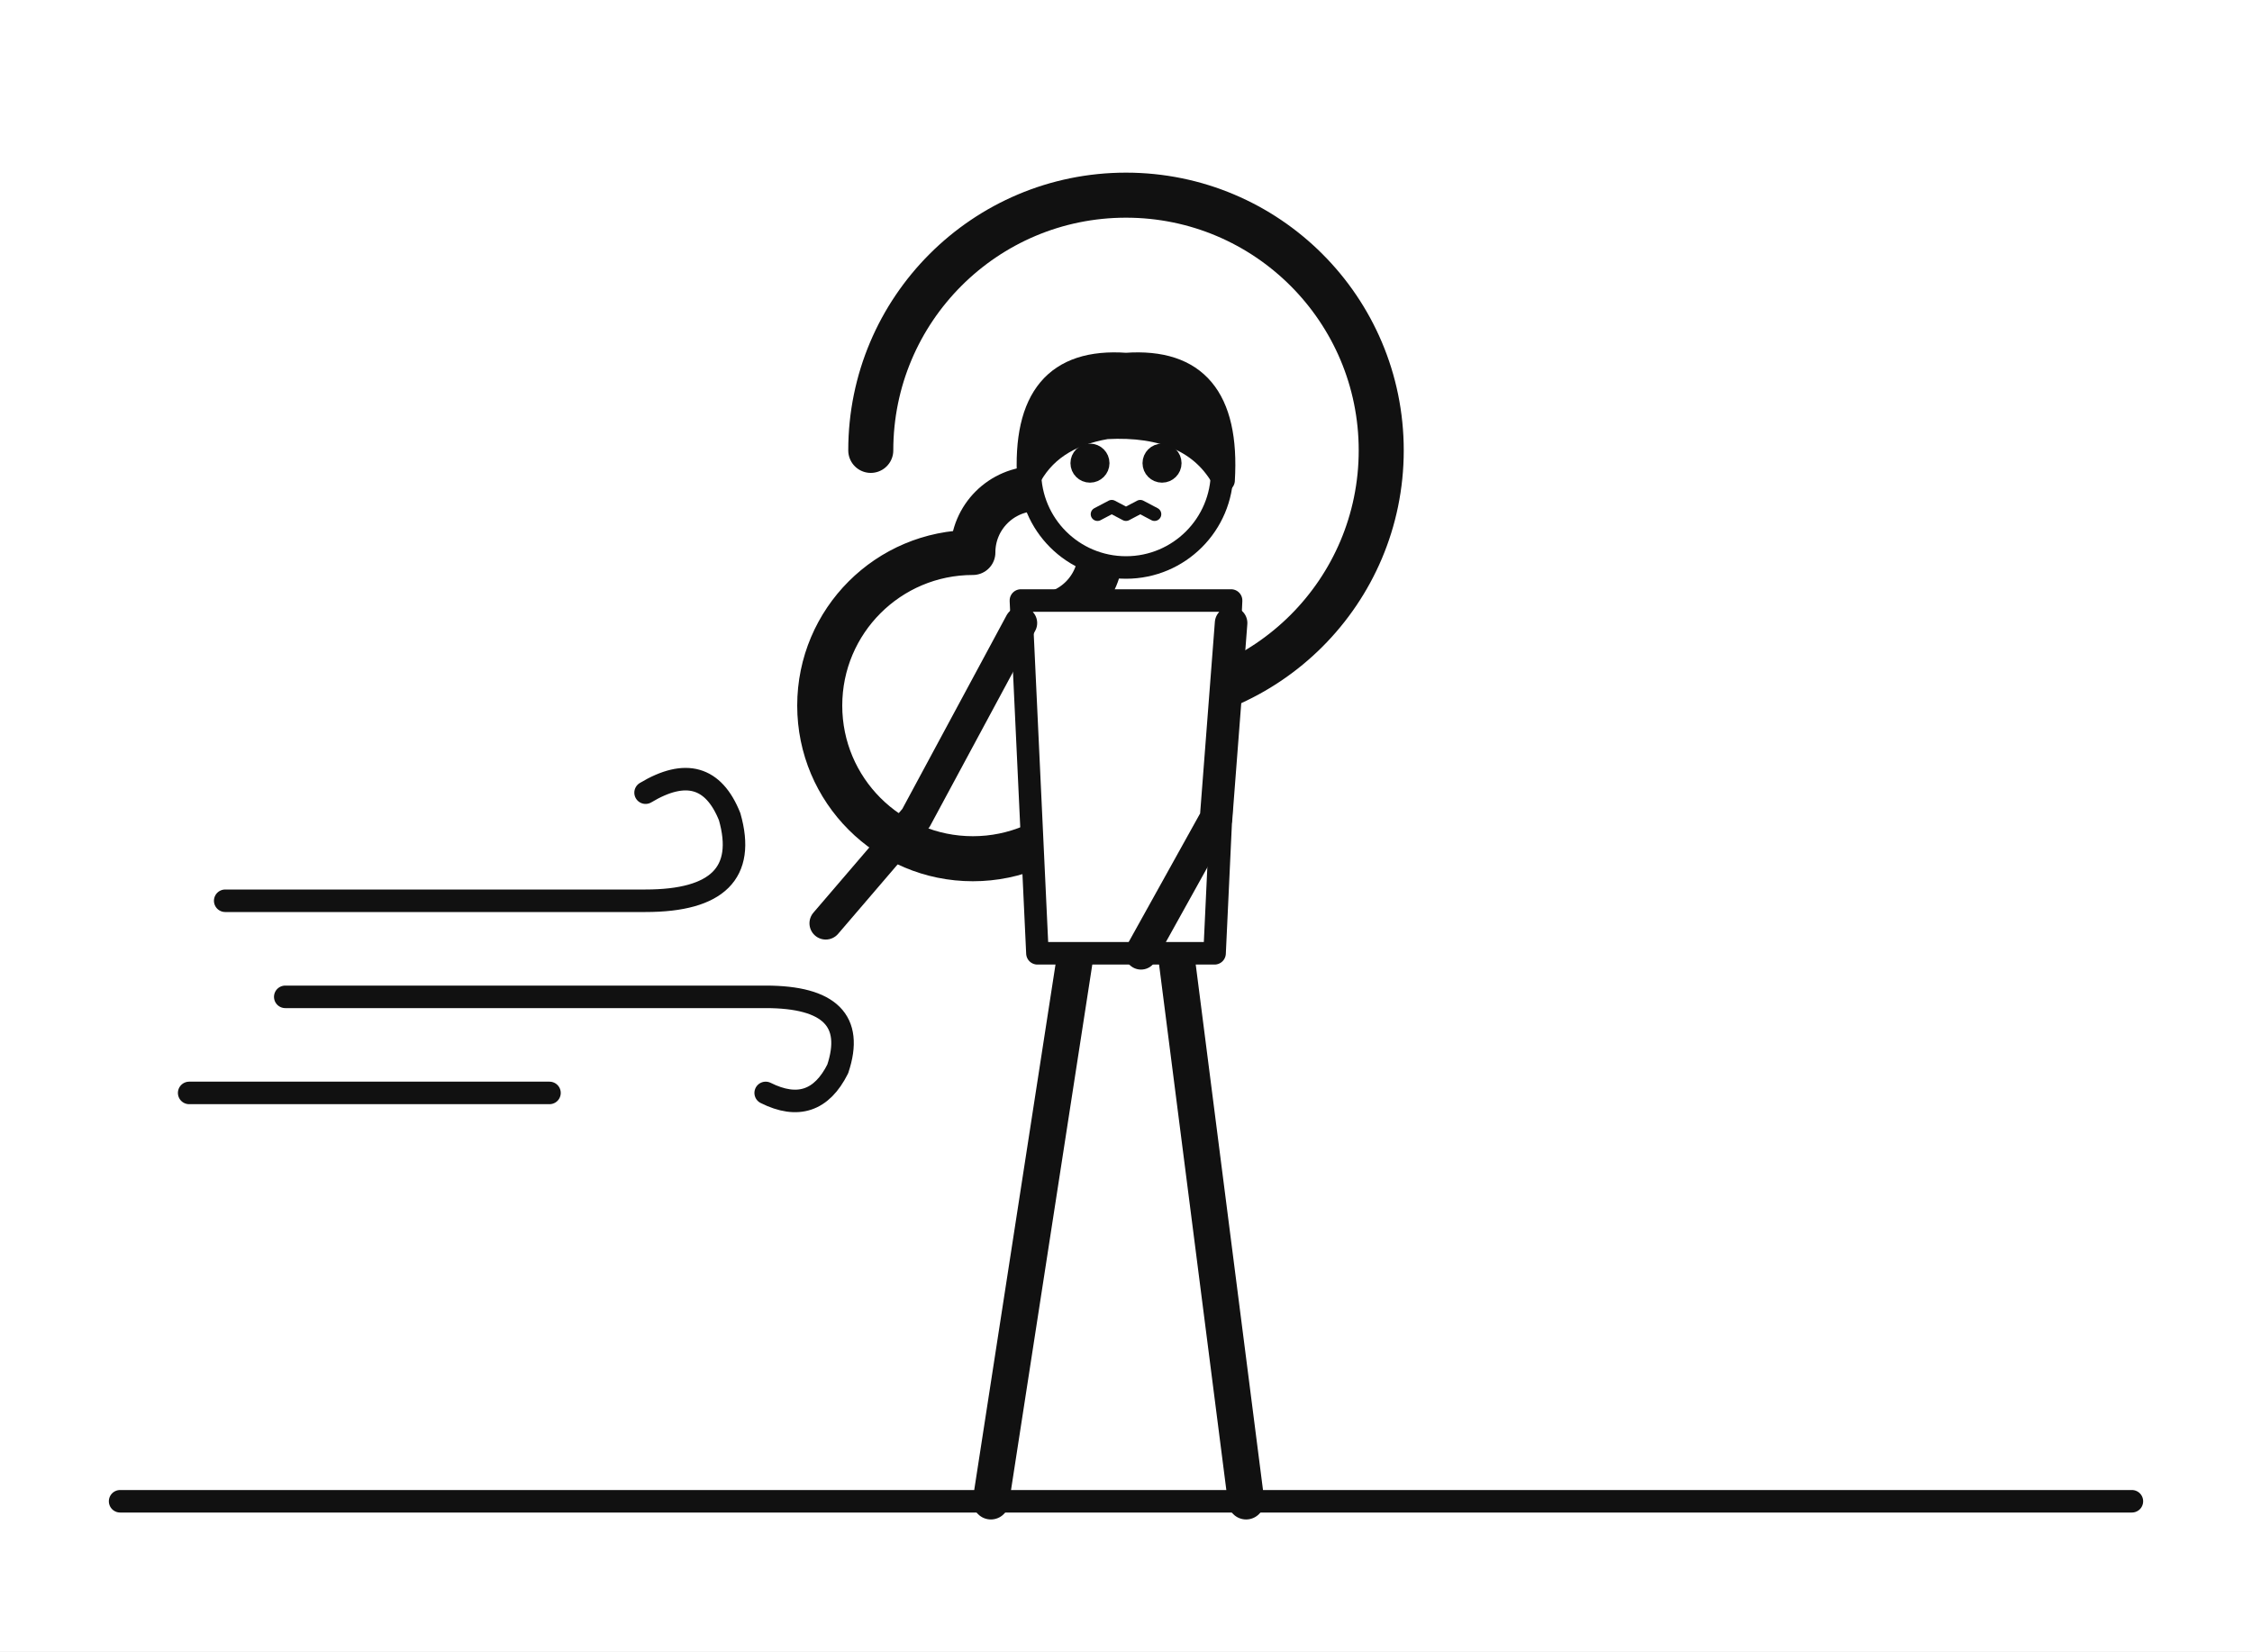
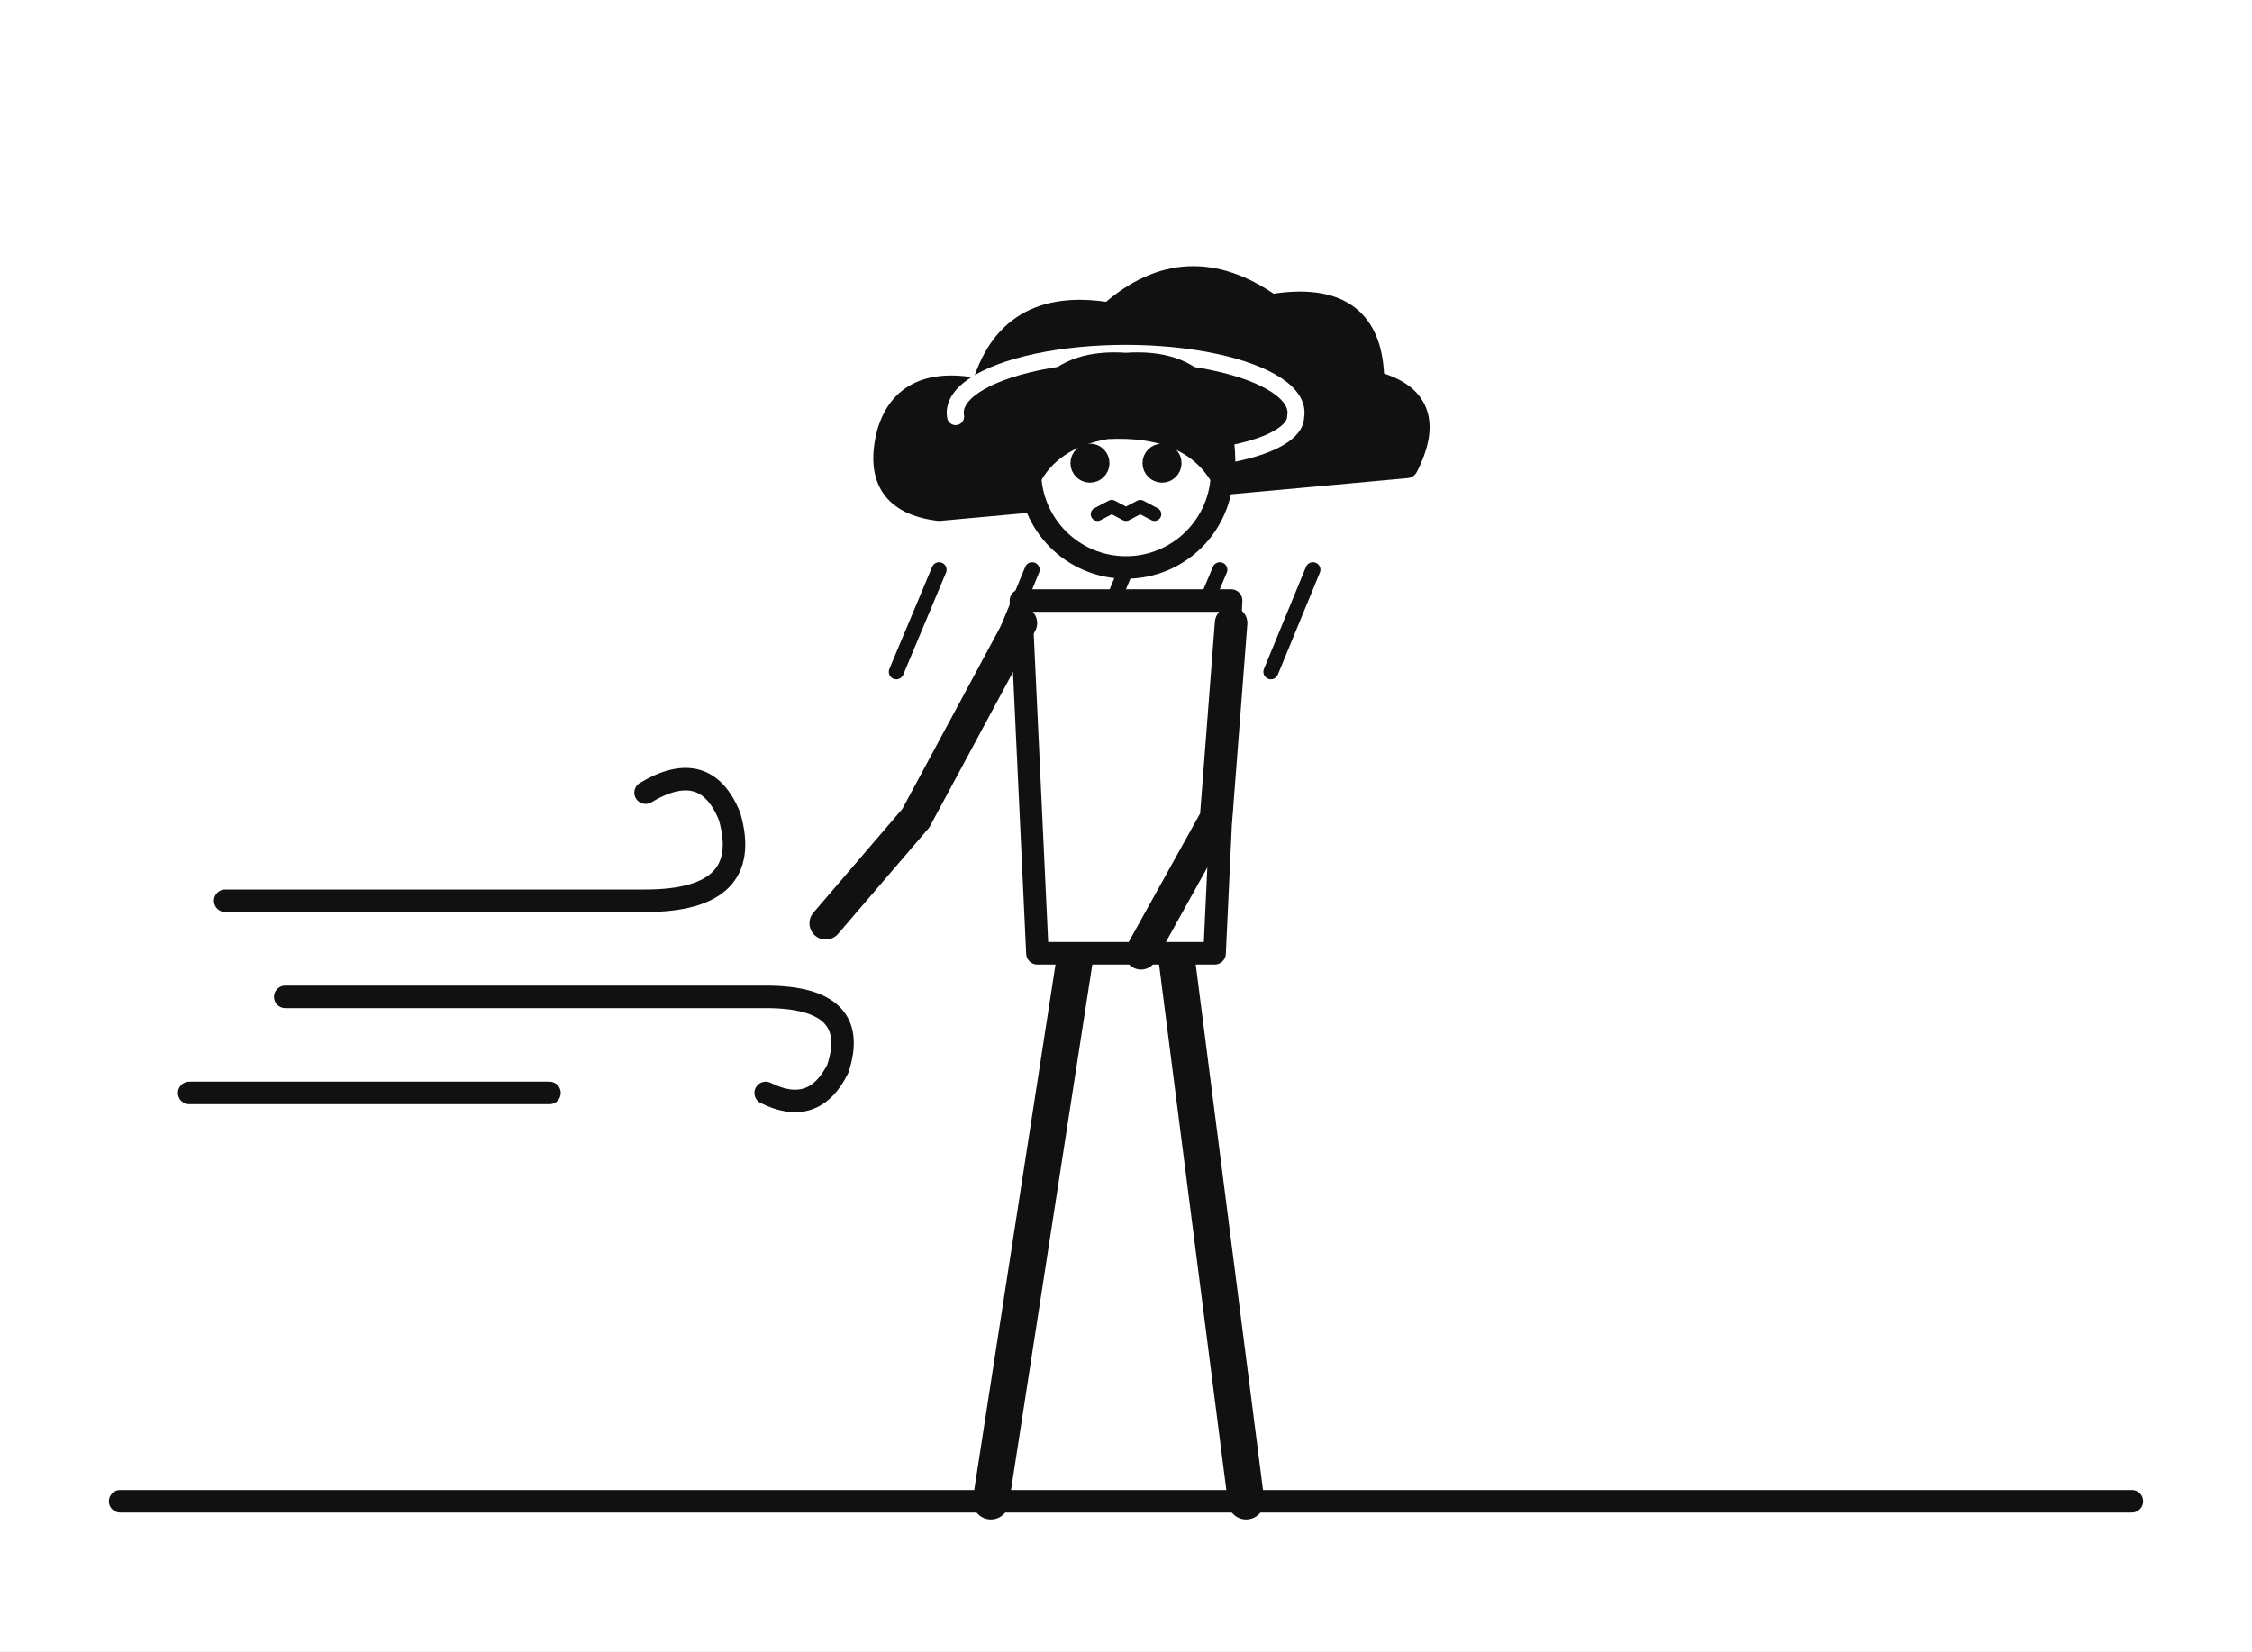
<svg xmlns="http://www.w3.org/2000/svg" viewBox="0 0 300 220">
  <style>.g{fill:none;stroke:#111;stroke-width:3;stroke-linecap:round;stroke-linejoin:round}.p{fill:#fff;stroke:#111;stroke-width:3;stroke-linejoin:round;stroke-linecap:round}.h{fill:#111;stroke:#111;stroke-width:3;stroke-linejoin:round;stroke-linecap:round}.a{fill:#9a9a9a;stroke:#111;stroke-width:3;stroke-linejoin:round;stroke-linecap:round}.t{fill:none;stroke:#111;stroke-width:1.8;stroke-linecap:round;stroke-linejoin:round}.w{fill:none;stroke:#fff;stroke-width:2.2;stroke-linecap:round}.m{fill:#d8342c;stroke:#111;stroke-width:3;stroke-linejoin:round}.hijau{fill:#3a9d4a;stroke:#111;stroke-width:3;stroke-linejoin:round}.biru{fill:#2f6fd6;stroke:#111;stroke-width:3;stroke-linejoin:round}.kuning{fill:#f2c230;stroke:#111;stroke-width:3;stroke-linejoin:round}.birutua{fill:#1c3470;stroke:#111;stroke-width:3;stroke-linejoin:round}.n{fill:#fff;stroke:none}text{font-family:'DFKai-SB','BiauKai','Kaiti TC','Noto Serif TC',serif;fill:#111}.d{font-family:'Segoe UI',Roboto,Arial,sans-serif;font-weight:700}</style>
  <rect width="300" height="220" fill="#fff" />
  <polyline class="g" points="16,200 284,200" />
-   <path class="g" d="M150 60 m-34 0 a34 34 0 1 1 34 34 a20.4 20.4 0 1 1 -20.4 -20.4 a8.5 8.5 0 1 1 8.5 8.5" style="stroke-width:6" />
+   <path class="h" d="M125.1 67.9 q-9.1 -1.1 -6.8 -10.2 q2.3 -7.9 12.5 -5.7 q3.4 -12.5 17 -10.2 q10.2 -9.1 21.5 -1.1 q13.6 -2.3 13.6 10.2 q9.1 2.3 4.5 11.3 Z" />
+   <path class="w" d="M127.3 55.5 a22.7 7.9 0 1 1 45.3 0 a17 5.7 0 1 1 -34 0 a10.2 3.4 0 1 1 20.4 0" style="stroke-width:2.267" />
+   <polyline class="g" points="125.1,75.9 119.4,89.5" style="stroke-width:2" />
+   <polyline class="g" points="137.5,75.9 131.9,89.5" style="stroke-width:2" />
+   <polyline class="g" points="150,75.9 144.3,89.5" style="stroke-width:2" />
+   <polyline class="g" points="162.5,75.9 156.8,89.5" style="stroke-width:2" />
+   <polyline class="g" points="174.9,75.9 169.3,89.5" style="stroke-width:2" />
  <polyline class="g" points="143.6,125 132,200" style="stroke-width:4.845" />
  <polyline class="g" points="156.4,125 166,200" style="stroke-width:4.845" />
  <polygon class="p" points="136,80 164,80 161.8,127 138.2,127" />
  <polyline class="g" points="136,83 122,109 110,123" style="stroke-width:4.335" />
  <polyline class="g" points="164,83 162,109 152,127" style="stroke-width:4.335" />
  <circle class="p" cx="150" cy="62.8" r="12.8" />
  <path class="h" d="M137 64 Q136 47.5 150 48.5 Q164 47.5 163 64 Q158.9 56.4 147.4 57 Q139.8 58.3 137 64 Z" />
  <circle class="h" cx="145.2" cy="61.7" r="1.1" />
  <circle class="h" cx="154.8" cy="61.7" r="1.1" />
  <polyline class="g" points="142.6,59.2 147.2,57.4" style="stroke-width:1.275" />
  <polyline class="g" points="157.4,59.2 152.8,57.4" style="stroke-width:1.275" />
  <path class="t" d="M146.2 68.5 l1.9 -1 l1.9 1 l1.9 -1 l1.9 1" />
  <path class="g" d="M30 120 L86 120 q14.4 0 11.2 -11.2 q-3.2 -8 -11.2 -3.2 M38 132.8 L102 132.8 q12.8 0 9.6 9.6 q-3.2 6.4 -9.6 3.2 M25.2 145.6 L73.2 145.6" />
</svg>
